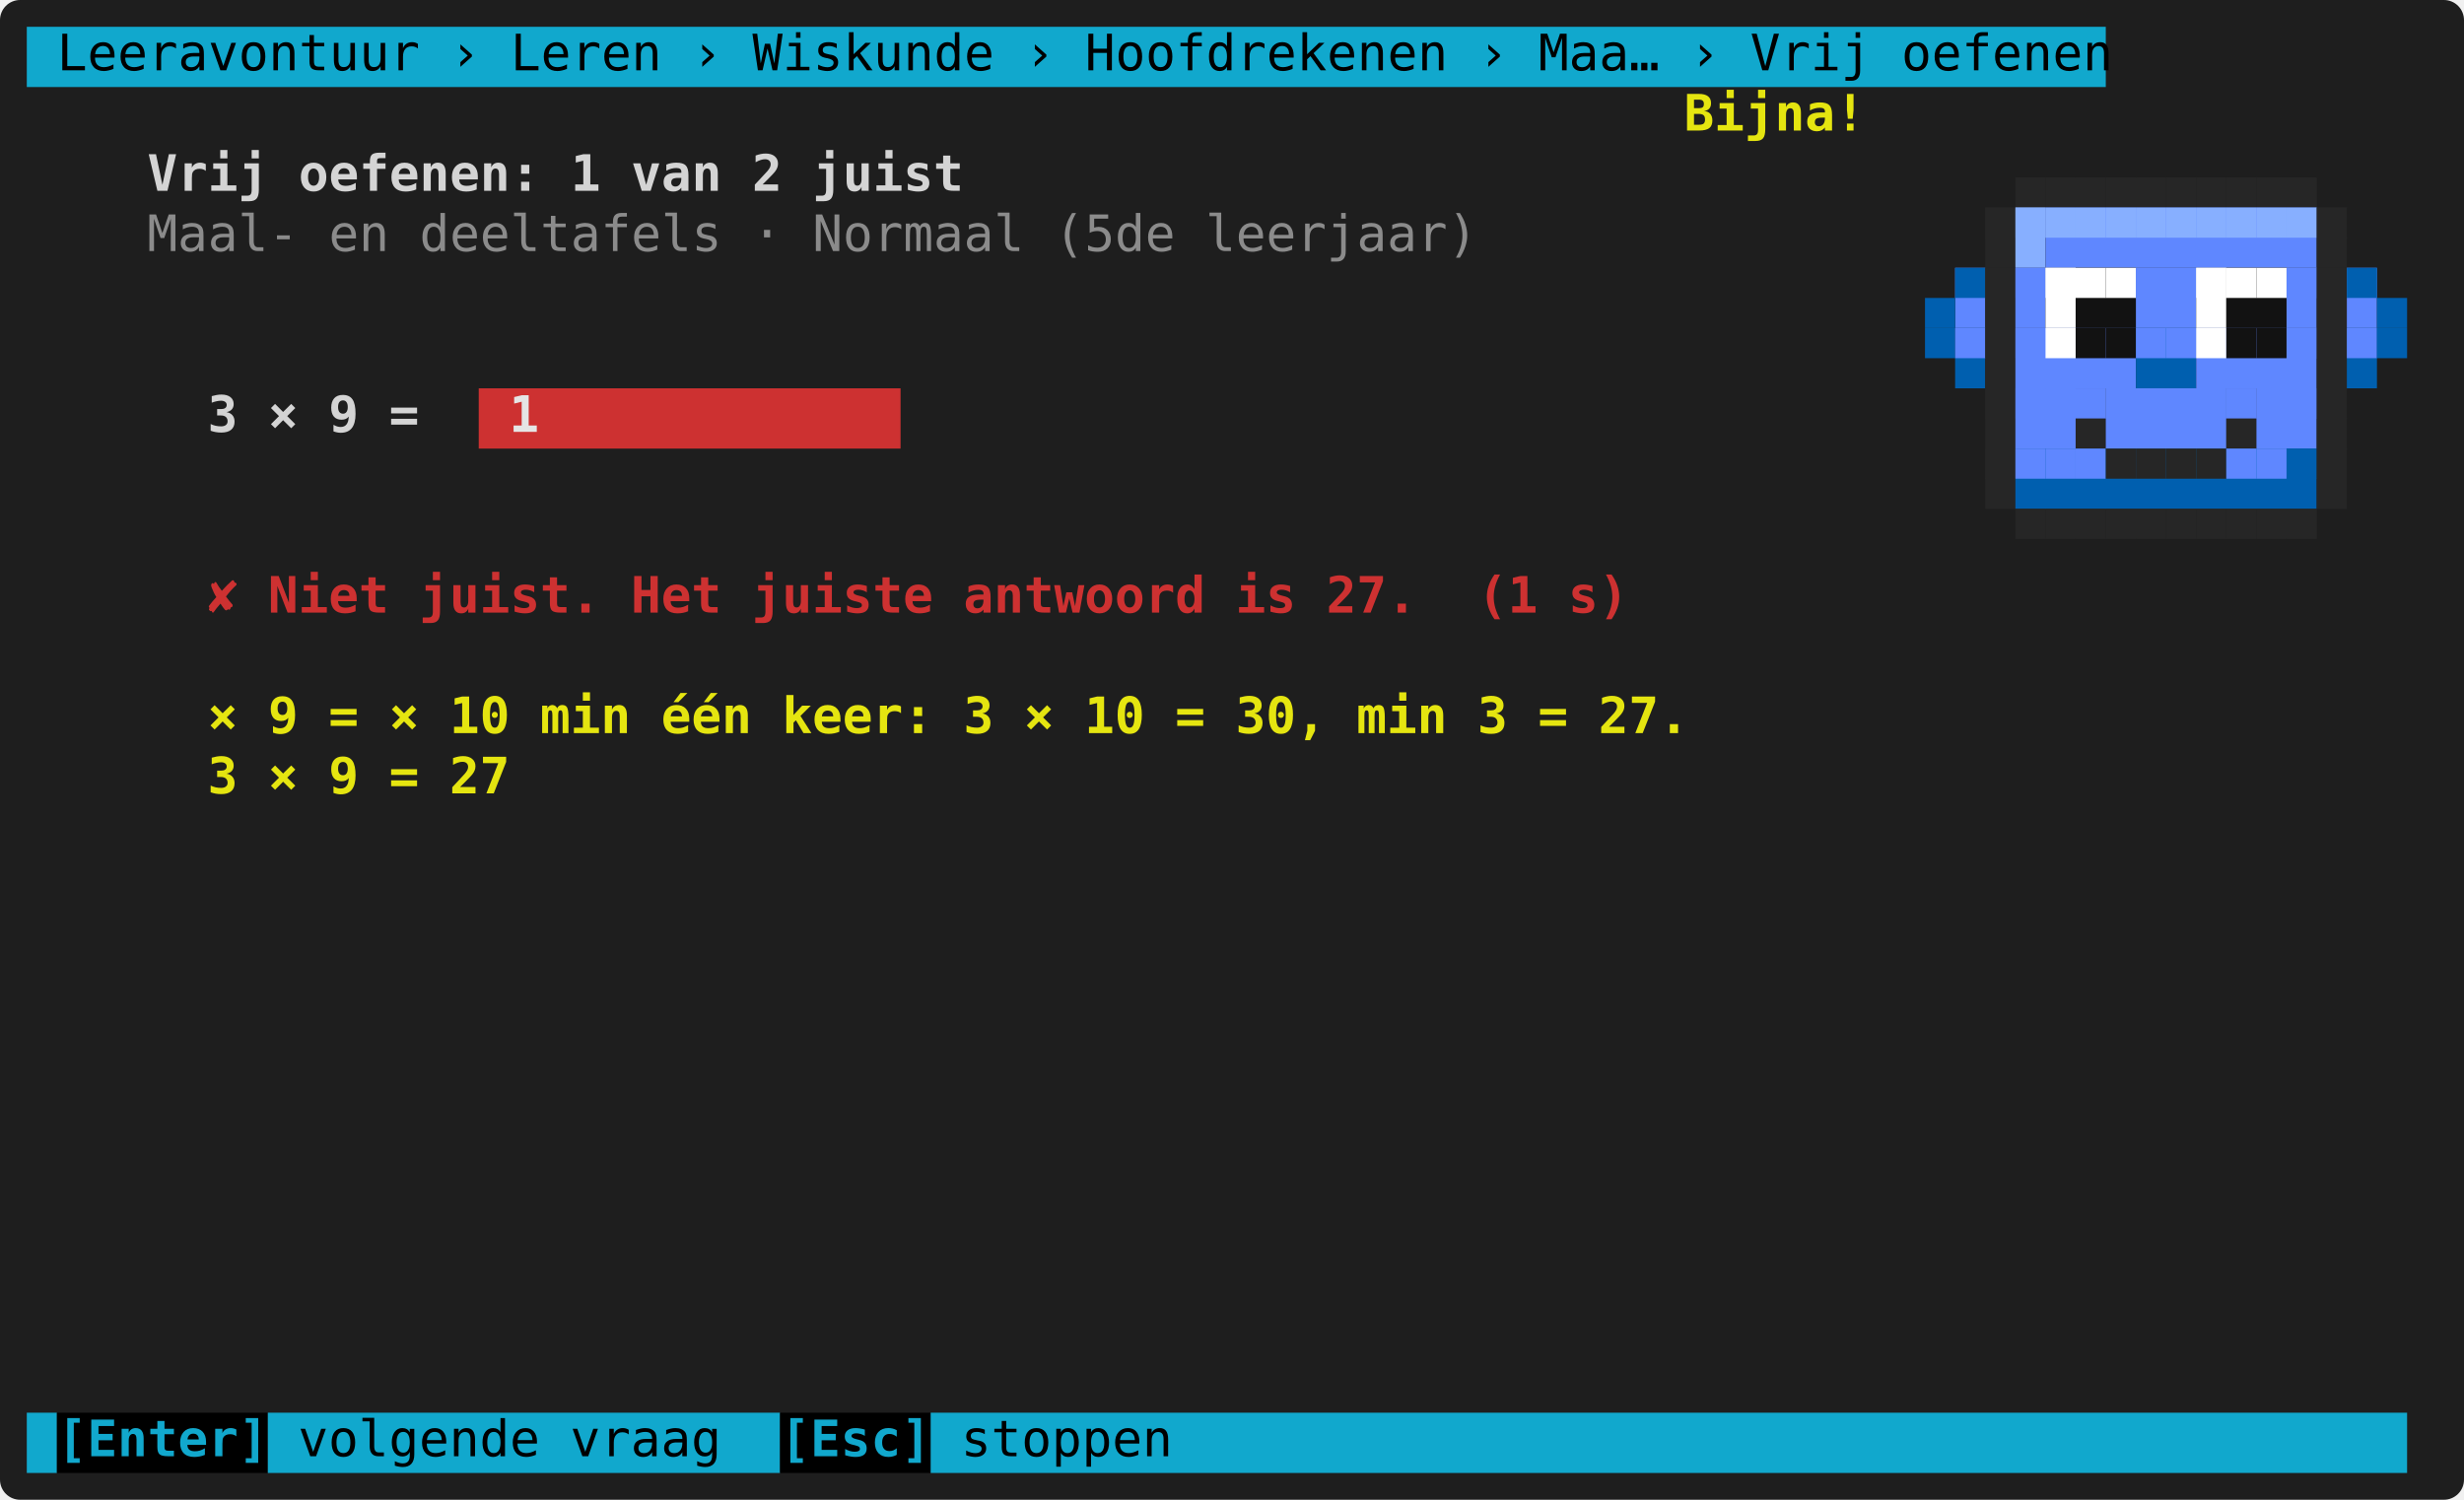
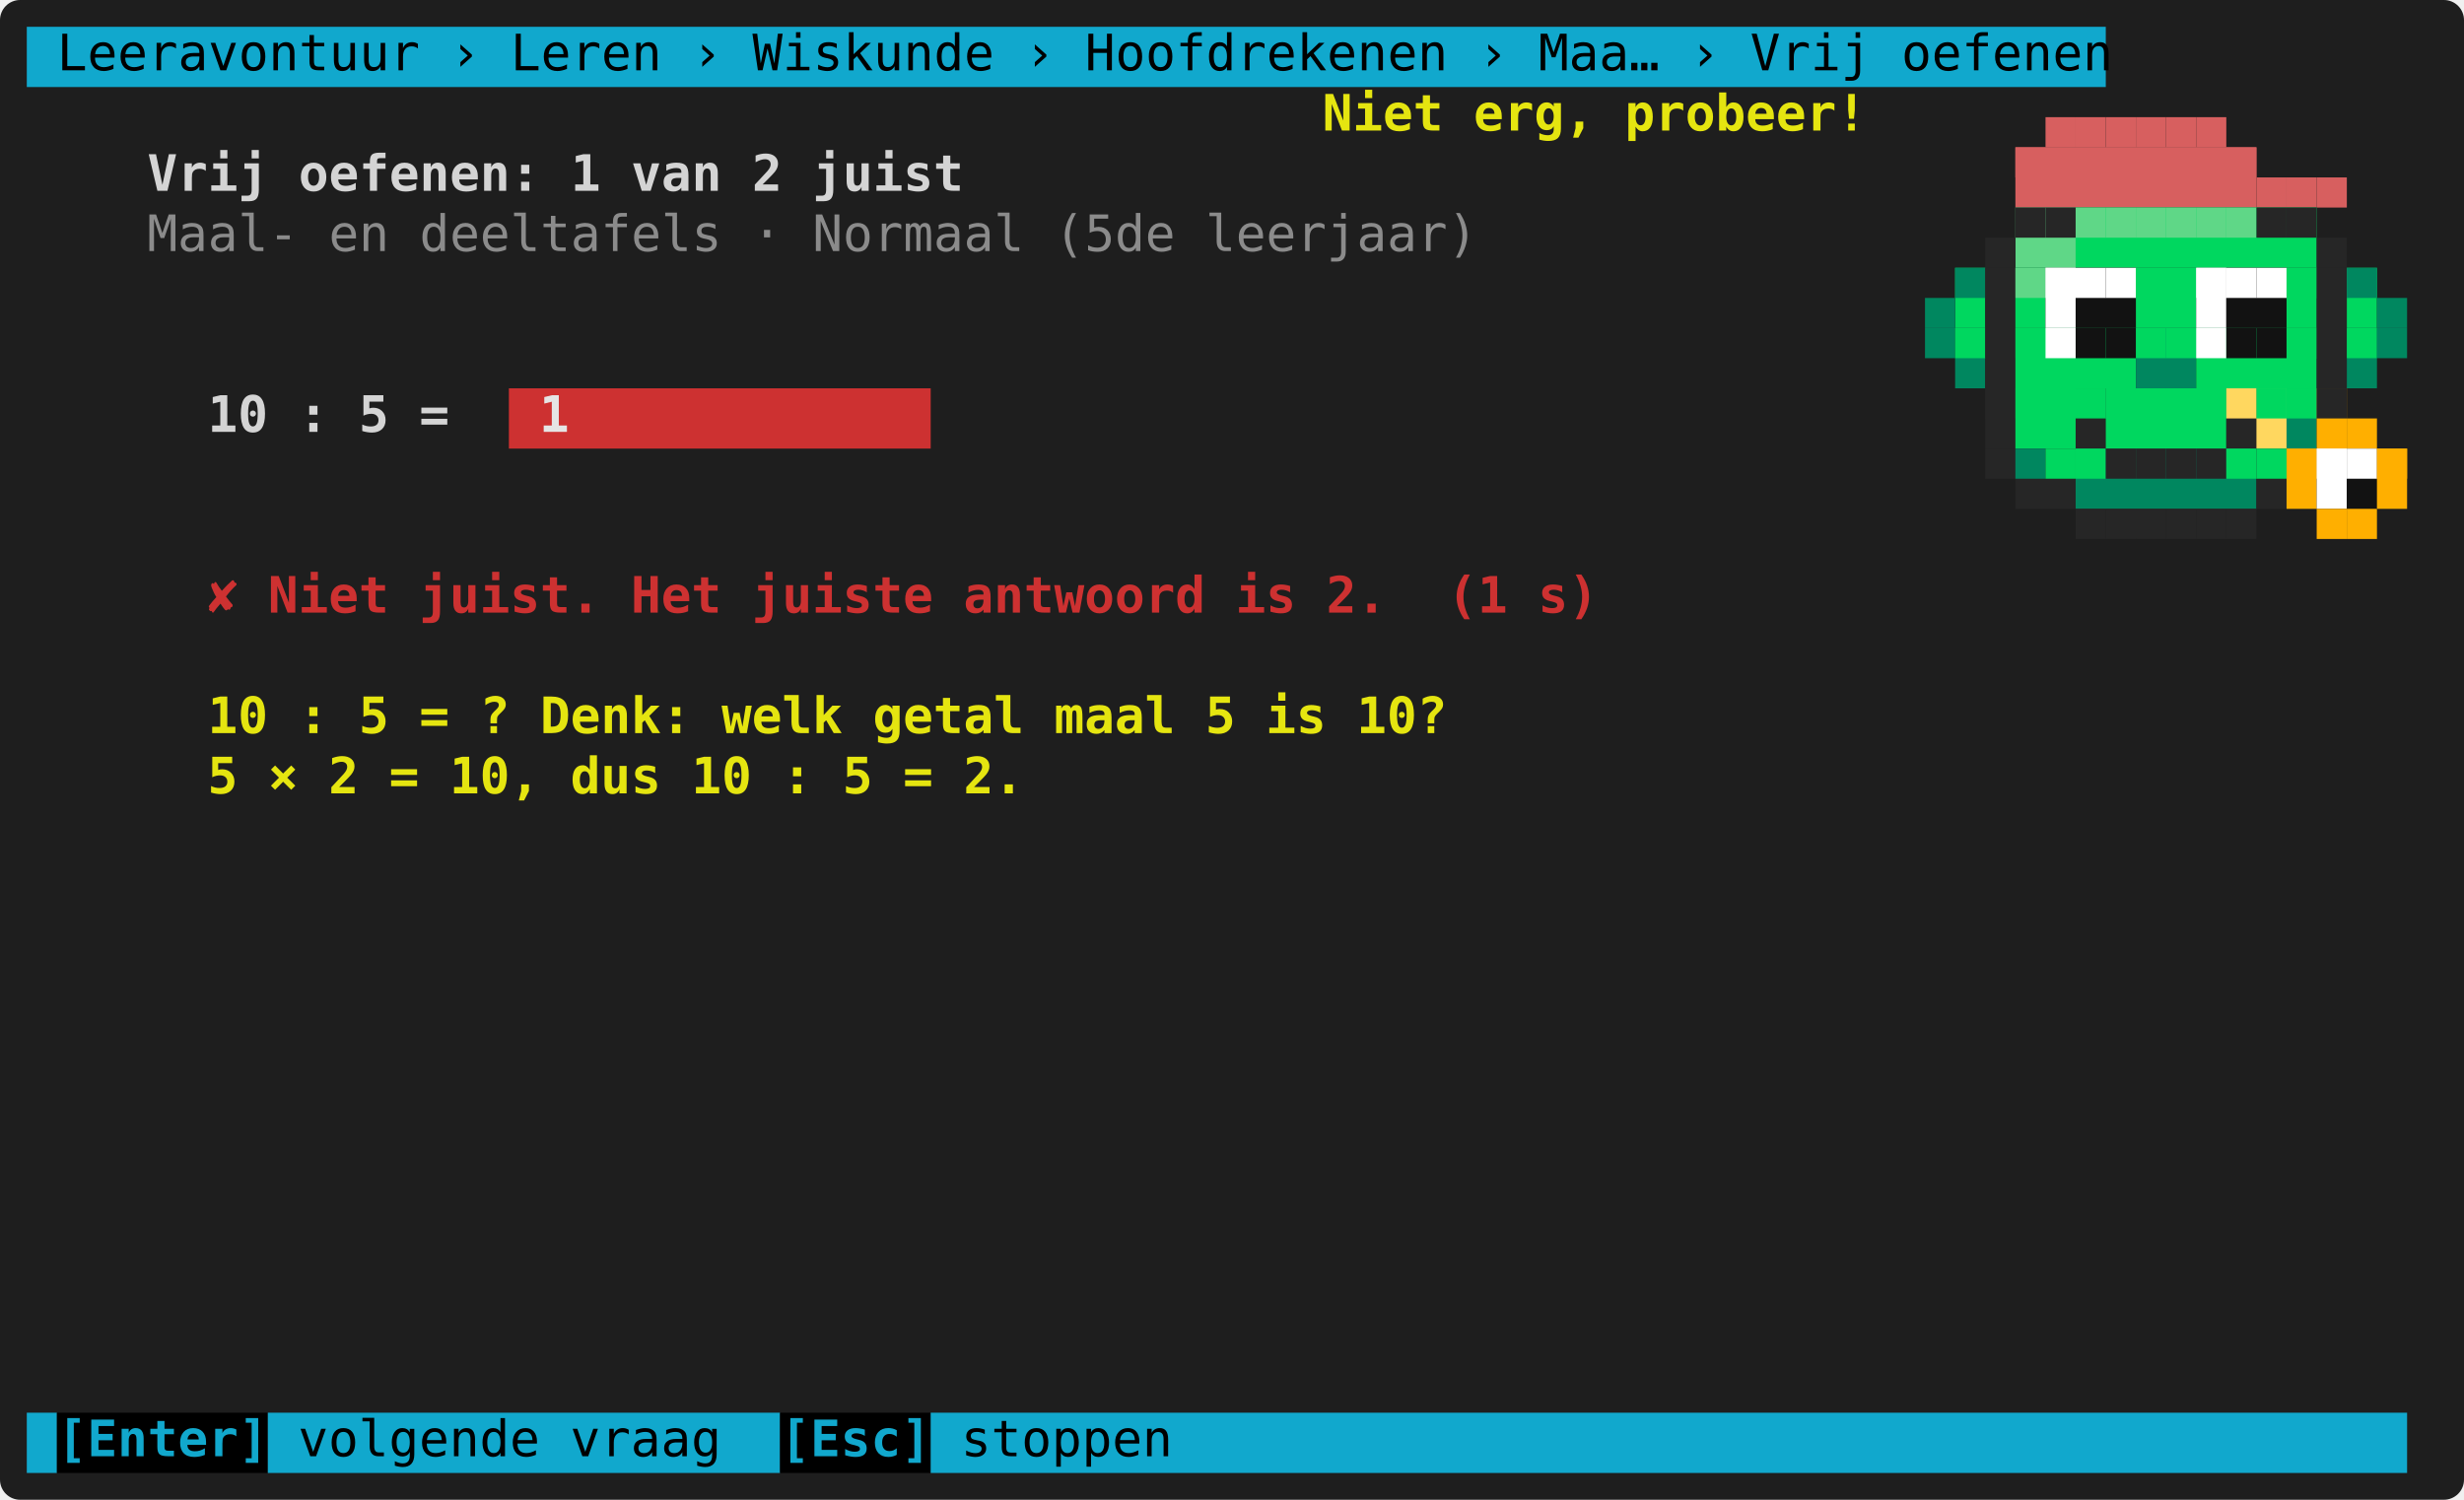
<svg xmlns="http://www.w3.org/2000/svg" width="736" height="448" viewBox="0 0 736 448" role="img" aria-label="Een fout antwoord, met uitleg">
  <rect width="736" height="448" rx="6" fill="#1e1e1e" />
  <g font-family="DejaVu Sans Mono, Menlo, Consolas, monospace" font-size="15">
    <rect x="8" y="8" width="621" height="18" fill="#11a8cd" />
    <text x="8" y="21" textLength="621" lengthAdjust="spacingAndGlyphs" xml:space="preserve" fill="#000000"> Leeravontuur › Leren › Wiskunde › Hoofdrekenen › Maa… › Vrij oefenen</text>
-     <text x="503" y="39" textLength="54" lengthAdjust="spacingAndGlyphs" xml:space="preserve" fill="#e5e510" font-weight="bold">Bijna!</text>
-     <rect x="602" y="53" width="9" height="9" fill="#262626" />
-     <rect x="611" y="53" width="9" height="9" fill="#262626" />
-     <rect x="620" y="53" width="9" height="9" fill="#262626" />
-     <rect x="629" y="53" width="9" height="9" fill="#262626" />
-     <rect x="638" y="53" width="9" height="9" fill="#262626" />
-     <rect x="647" y="53" width="9" height="9" fill="#262626" />
-     <rect x="656" y="53" width="9" height="9" fill="#262626" />
-     <rect x="665" y="53" width="9" height="9" fill="#262626" />
-     <rect x="674" y="53" width="9" height="9" fill="#262626" />
-     <rect x="683" y="53" width="9" height="9" fill="#262626" />
+     <rect x="611" y="35" width="9" height="9" fill="#d75f5f" />
+     <rect x="620" y="35" width="9" height="9" fill="#d75f5f" />
+     <rect x="629" y="35" width="9" height="9" fill="#d75f5f" />
+     <rect x="638" y="35" width="9" height="9" fill="#d75f5f" />
+     <rect x="647" y="35" width="9" height="9" fill="#d75f5f" />
+     <rect x="656" y="35" width="9" height="9" fill="#d75f5f" />
+     <text x="395" y="39" textLength="162" lengthAdjust="spacingAndGlyphs" xml:space="preserve" fill="#e5e510" font-weight="bold">Niet erg, probeer!</text>
+     <rect x="602" y="44" width="72" height="18" fill="#d75f5f" />
+     <rect x="602" y="44" width="9" height="9" fill="#d75f5f" />
+     <rect x="611" y="44" width="9" height="9" fill="#d75f5f" />
+     <rect x="620" y="44" width="9" height="9" fill="#d75f5f" />
+     <rect x="629" y="44" width="9" height="9" fill="#d75f5f" />
+     <rect x="638" y="44" width="9" height="9" fill="#d75f5f" />
+     <rect x="647" y="44" width="9" height="9" fill="#d75f5f" />
+     <rect x="656" y="44" width="9" height="9" fill="#d75f5f" />
+     <rect x="665" y="44" width="9" height="9" fill="#d75f5f" />
+     <rect x="674" y="53" width="9" height="9" fill="#d75f5f" />
+     <rect x="683" y="53" width="9" height="9" fill="#d75f5f" />
+     <rect x="692" y="53" width="9" height="9" fill="#d75f5f" />
    <text x="44" y="57" textLength="243" lengthAdjust="spacingAndGlyphs" xml:space="preserve" fill="#d4d4d4" font-weight="bold">Vrij oefenen: 1 van 2 juist</text>
-     <rect x="593" y="62" width="9" height="18" fill="#262626" />
-     <rect x="602" y="62" width="9" height="18" fill="#87afff" />
-     <rect x="611" y="62" width="81" height="18" fill="#5f87ff" />
-     <rect x="692" y="62" width="9" height="18" fill="#262626" />
-     <rect x="593" y="62" width="9" height="9" fill="#262626" />
-     <rect x="602" y="62" width="9" height="9" fill="#87afff" />
-     <rect x="611" y="62" width="9" height="9" fill="#87afff" />
-     <rect x="620" y="62" width="9" height="9" fill="#87afff" />
-     <rect x="629" y="62" width="9" height="9" fill="#87afff" />
-     <rect x="638" y="62" width="9" height="9" fill="#87afff" />
-     <rect x="647" y="62" width="9" height="9" fill="#87afff" />
-     <rect x="656" y="62" width="9" height="9" fill="#87afff" />
-     <rect x="665" y="62" width="9" height="9" fill="#87afff" />
-     <rect x="674" y="62" width="9" height="9" fill="#87afff" />
-     <rect x="683" y="62" width="9" height="9" fill="#87afff" />
-     <rect x="692" y="62" width="9" height="9" fill="#262626" />
+     <rect x="602" y="62" width="18" height="18" fill="#5fd787" />
+     <rect x="620" y="62" width="72" height="18" fill="#00d75f" />
+     <rect x="593" y="71" width="9" height="9" fill="#262626" />
+     <rect x="602" y="62" width="9" height="9" fill="#262626" />
+     <rect x="611" y="62" width="9" height="9" fill="#262626" />
+     <rect x="620" y="62" width="9" height="9" fill="#5fd787" />
+     <rect x="629" y="62" width="9" height="9" fill="#5fd787" />
+     <rect x="638" y="62" width="9" height="9" fill="#5fd787" />
+     <rect x="647" y="62" width="9" height="9" fill="#5fd787" />
+     <rect x="656" y="62" width="9" height="9" fill="#5fd787" />
+     <rect x="665" y="62" width="9" height="9" fill="#5fd787" />
+     <rect x="674" y="62" width="9" height="9" fill="#262626" />
+     <rect x="683" y="62" width="9" height="9" fill="#262626" />
+     <rect x="692" y="71" width="9" height="9" fill="#262626" />
    <text x="44" y="75" textLength="396" lengthAdjust="spacingAndGlyphs" xml:space="preserve" fill="#d4d4d4" opacity="0.6">Maal- en deeltafels · Normaal (5de leerjaar)</text>
-     <rect x="584" y="80" width="9" height="18" fill="#5f87ff" />
+     <rect x="584" y="80" width="9" height="18" fill="#00d75f" />
    <rect x="593" y="80" width="9" height="18" fill="#262626" />
-     <rect x="602" y="80" width="9" height="18" fill="#5f87ff" />
+     <rect x="602" y="80" width="9" height="18" fill="#00d75f" />
    <rect x="611" y="80" width="9" height="18" fill="#ffffff" />
    <rect x="620" y="80" width="18" height="18" fill="#121212" />
-     <rect x="638" y="80" width="18" height="18" fill="#5f87ff" />
+     <rect x="638" y="80" width="18" height="18" fill="#00d75f" />
    <rect x="656" y="80" width="9" height="18" fill="#ffffff" />
    <rect x="665" y="80" width="18" height="18" fill="#121212" />
-     <rect x="683" y="80" width="9" height="18" fill="#5f87ff" />
+     <rect x="683" y="80" width="9" height="18" fill="#00d75f" />
    <rect x="692" y="80" width="9" height="18" fill="#262626" />
-     <rect x="701" y="80" width="9" height="18" fill="#5f87ff" />
-     <rect x="575" y="89" width="9" height="9" fill="#005faf" />
-     <rect x="584" y="80" width="9" height="9" fill="#005faf" />
+     <rect x="701" y="80" width="9" height="18" fill="#00d75f" />
+     <rect x="575" y="89" width="9" height="9" fill="#00875f" />
+     <rect x="584" y="80" width="9" height="9" fill="#00875f" />
    <rect x="593" y="80" width="9" height="9" fill="#262626" />
-     <rect x="602" y="80" width="9" height="9" fill="#5f87ff" />
+     <rect x="602" y="80" width="9" height="9" fill="#5fd787" />
    <rect x="611" y="80" width="9" height="9" fill="#ffffff" />
    <rect x="620" y="80" width="9" height="9" fill="#ffffff" />
    <rect x="629" y="80" width="9" height="9" fill="#ffffff" />
-     <rect x="638" y="80" width="9" height="9" fill="#5f87ff" />
-     <rect x="647" y="80" width="9" height="9" fill="#5f87ff" />
+     <rect x="638" y="80" width="9" height="9" fill="#00d75f" />
+     <rect x="647" y="80" width="9" height="9" fill="#00d75f" />
    <rect x="656" y="80" width="9" height="9" fill="#ffffff" />
    <rect x="665" y="80" width="9" height="9" fill="#ffffff" />
    <rect x="674" y="80" width="9" height="9" fill="#ffffff" />
-     <rect x="683" y="80" width="9" height="9" fill="#5f87ff" />
+     <rect x="683" y="80" width="9" height="9" fill="#00d75f" />
    <rect x="692" y="80" width="9" height="9" fill="#262626" />
-     <rect x="701" y="80" width="9" height="9" fill="#005faf" />
-     <rect x="710" y="89" width="9" height="9" fill="#005faf" />
-     <rect x="584" y="98" width="9" height="18" fill="#005faf" />
+     <rect x="701" y="80" width="9" height="9" fill="#00875f" />
+     <rect x="710" y="89" width="9" height="9" fill="#00875f" />
+     <rect x="584" y="98" width="9" height="18" fill="#00875f" />
    <rect x="593" y="98" width="9" height="18" fill="#262626" />
-     <rect x="602" y="98" width="36" height="18" fill="#5f87ff" />
-     <rect x="638" y="98" width="18" height="18" fill="#005faf" />
-     <rect x="656" y="98" width="36" height="18" fill="#5f87ff" />
+     <rect x="602" y="98" width="36" height="18" fill="#00d75f" />
+     <rect x="638" y="98" width="18" height="18" fill="#00875f" />
+     <rect x="656" y="98" width="36" height="18" fill="#00d75f" />
    <rect x="692" y="98" width="9" height="18" fill="#262626" />
-     <rect x="701" y="98" width="9" height="18" fill="#005faf" />
-     <rect x="575" y="98" width="9" height="9" fill="#005faf" />
-     <rect x="584" y="98" width="9" height="9" fill="#5f87ff" />
+     <rect x="701" y="98" width="9" height="18" fill="#00875f" />
+     <rect x="575" y="98" width="9" height="9" fill="#00875f" />
+     <rect x="584" y="98" width="9" height="9" fill="#00d75f" />
    <rect x="593" y="98" width="9" height="9" fill="#262626" />
-     <rect x="602" y="98" width="9" height="9" fill="#5f87ff" />
+     <rect x="602" y="98" width="9" height="9" fill="#00d75f" />
    <rect x="611" y="98" width="9" height="9" fill="#ffffff" />
    <rect x="620" y="98" width="9" height="9" fill="#121212" />
    <rect x="629" y="98" width="9" height="9" fill="#121212" />
-     <rect x="638" y="98" width="9" height="9" fill="#5f87ff" />
-     <rect x="647" y="98" width="9" height="9" fill="#5f87ff" />
+     <rect x="638" y="98" width="9" height="9" fill="#00d75f" />
+     <rect x="647" y="98" width="9" height="9" fill="#00d75f" />
    <rect x="656" y="98" width="9" height="9" fill="#ffffff" />
    <rect x="665" y="98" width="9" height="9" fill="#121212" />
    <rect x="674" y="98" width="9" height="9" fill="#121212" />
-     <rect x="683" y="98" width="9" height="9" fill="#5f87ff" />
+     <rect x="683" y="98" width="9" height="9" fill="#00d75f" />
    <rect x="692" y="98" width="9" height="9" fill="#262626" />
-     <rect x="701" y="98" width="9" height="9" fill="#5f87ff" />
-     <rect x="710" y="98" width="9" height="9" fill="#005faf" />
-     <rect x="143" y="116" width="126" height="18" fill="#cd3131" />
+     <rect x="701" y="98" width="9" height="9" fill="#00d75f" />
+     <rect x="710" y="98" width="9" height="9" fill="#00875f" />
+     <rect x="152" y="116" width="126" height="18" fill="#cd3131" />
    <rect x="593" y="116" width="9" height="18" fill="#262626" />
-     <rect x="602" y="116" width="18" height="18" fill="#5f87ff" />
+     <rect x="602" y="116" width="18" height="18" fill="#00d75f" />
    <rect x="620" y="116" width="9" height="18" fill="#262626" />
-     <rect x="629" y="116" width="36" height="18" fill="#5f87ff" />
+     <rect x="629" y="116" width="36" height="18" fill="#00d75f" />
    <rect x="665" y="116" width="9" height="18" fill="#262626" />
-     <rect x="674" y="116" width="18" height="18" fill="#5f87ff" />
-     <rect x="692" y="116" width="9" height="18" fill="#262626" />
+     <rect x="674" y="116" width="9" height="18" fill="#ffd75f" />
+     <rect x="683" y="116" width="9" height="18" fill="#00875f" />
+     <rect x="692" y="116" width="9" height="18" fill="#ffaf00" />
    <rect x="593" y="116" width="9" height="9" fill="#262626" />
-     <rect x="602" y="116" width="9" height="9" fill="#5f87ff" />
-     <rect x="611" y="116" width="9" height="9" fill="#5f87ff" />
-     <rect x="620" y="116" width="9" height="9" fill="#5f87ff" />
-     <rect x="629" y="116" width="9" height="9" fill="#5f87ff" />
-     <rect x="638" y="116" width="9" height="9" fill="#5f87ff" />
-     <rect x="647" y="116" width="9" height="9" fill="#5f87ff" />
-     <rect x="656" y="116" width="9" height="9" fill="#5f87ff" />
-     <rect x="665" y="116" width="9" height="9" fill="#5f87ff" />
-     <rect x="674" y="116" width="9" height="9" fill="#5f87ff" />
-     <rect x="683" y="116" width="9" height="9" fill="#5f87ff" />
+     <rect x="602" y="116" width="9" height="9" fill="#00d75f" />
+     <rect x="611" y="116" width="9" height="9" fill="#00d75f" />
+     <rect x="620" y="116" width="9" height="9" fill="#00d75f" />
+     <rect x="629" y="116" width="9" height="9" fill="#00d75f" />
+     <rect x="638" y="116" width="9" height="9" fill="#00d75f" />
+     <rect x="647" y="116" width="9" height="9" fill="#00d75f" />
+     <rect x="656" y="116" width="9" height="9" fill="#00d75f" />
+     <rect x="665" y="116" width="9" height="9" fill="#ffd75f" />
+     <rect x="674" y="116" width="9" height="9" fill="#00d75f" />
+     <rect x="683" y="116" width="9" height="9" fill="#00d75f" />
    <rect x="692" y="116" width="9" height="9" fill="#262626" />
-     <text x="62" y="129" textLength="81" lengthAdjust="spacingAndGlyphs" xml:space="preserve" fill="#d4d4d4" font-weight="bold">3 × 9 =  </text>
-     <text x="143" y="129" textLength="126" lengthAdjust="spacingAndGlyphs" xml:space="preserve" fill="#e5e5e5" font-weight="bold"> 1            </text>
-     <rect x="593" y="134" width="9" height="18" fill="#262626" />
-     <rect x="602" y="134" width="90" height="18" fill="#005faf" />
-     <rect x="692" y="134" width="9" height="18" fill="#262626" />
+     <rect x="701" y="125" width="9" height="9" fill="#ffaf00" />
+     <text x="62" y="129" textLength="90" lengthAdjust="spacingAndGlyphs" xml:space="preserve" fill="#d4d4d4" font-weight="bold">10 : 5 =  </text>
+     <text x="152" y="129" textLength="126" lengthAdjust="spacingAndGlyphs" xml:space="preserve" fill="#e5e5e5" font-weight="bold"> 1            </text>
+     <rect x="602" y="134" width="18" height="18" fill="#262626" />
+     <rect x="620" y="134" width="54" height="18" fill="#00875f" />
+     <rect x="674" y="134" width="9" height="18" fill="#262626" />
+     <rect x="683" y="134" width="9" height="18" fill="#ffaf00" />
+     <rect x="692" y="134" width="9" height="18" fill="#ffffff" />
+     <rect x="701" y="134" width="9" height="18" fill="#121212" />
+     <rect x="710" y="134" width="9" height="18" fill="#ffaf00" />
    <rect x="593" y="134" width="9" height="9" fill="#262626" />
-     <rect x="602" y="134" width="9" height="9" fill="#5f87ff" />
-     <rect x="611" y="134" width="9" height="9" fill="#5f87ff" />
-     <rect x="620" y="134" width="9" height="9" fill="#5f87ff" />
+     <rect x="602" y="134" width="9" height="9" fill="#00875f" />
+     <rect x="611" y="134" width="9" height="9" fill="#00d75f" />
+     <rect x="620" y="134" width="9" height="9" fill="#00d75f" />
    <rect x="629" y="134" width="9" height="9" fill="#262626" />
    <rect x="638" y="134" width="9" height="9" fill="#262626" />
    <rect x="647" y="134" width="9" height="9" fill="#262626" />
    <rect x="656" y="134" width="9" height="9" fill="#262626" />
-     <rect x="665" y="134" width="9" height="9" fill="#5f87ff" />
-     <rect x="674" y="134" width="9" height="9" fill="#5f87ff" />
-     <rect x="683" y="134" width="9" height="9" fill="#005faf" />
-     <rect x="692" y="134" width="9" height="9" fill="#262626" />
-     <rect x="602" y="152" width="9" height="9" fill="#262626" />
-     <rect x="611" y="152" width="9" height="9" fill="#262626" />
+     <rect x="665" y="134" width="9" height="9" fill="#00d75f" />
+     <rect x="674" y="134" width="9" height="9" fill="#00d75f" />
+     <rect x="683" y="134" width="9" height="9" fill="#ffaf00" />
+     <rect x="692" y="134" width="9" height="9" fill="#ffffff" />
+     <rect x="701" y="134" width="9" height="9" fill="#ffffff" />
+     <rect x="710" y="134" width="9" height="9" fill="#ffaf00" />
    <rect x="620" y="152" width="9" height="9" fill="#262626" />
    <rect x="629" y="152" width="9" height="9" fill="#262626" />
    <rect x="638" y="152" width="9" height="9" fill="#262626" />
    <rect x="647" y="152" width="9" height="9" fill="#262626" />
    <rect x="656" y="152" width="9" height="9" fill="#262626" />
    <rect x="665" y="152" width="9" height="9" fill="#262626" />
-     <rect x="674" y="152" width="9" height="9" fill="#262626" />
-     <rect x="683" y="152" width="9" height="9" fill="#262626" />
-     <text x="62" y="183" textLength="423" lengthAdjust="spacingAndGlyphs" xml:space="preserve" fill="#cd3131" font-weight="bold">✘ Niet juist. Het juiste antwoord is 27.  (1 s)</text>
-     <text x="62" y="219" textLength="441" lengthAdjust="spacingAndGlyphs" xml:space="preserve" fill="#e5e510" font-weight="bold">× 9 = × 10 min één keer: 3 × 10 = 30, min 3 = 27.</text>
-     <text x="62" y="237" textLength="90" lengthAdjust="spacingAndGlyphs" xml:space="preserve" fill="#e5e510" font-weight="bold">3 × 9 = 27</text>
+     <rect x="692" y="152" width="9" height="9" fill="#ffaf00" />
+     <rect x="701" y="152" width="9" height="9" fill="#ffaf00" />
+     <text x="62" y="183" textLength="414" lengthAdjust="spacingAndGlyphs" xml:space="preserve" fill="#cd3131" font-weight="bold">✘ Niet juist. Het juiste antwoord is 2.  (1 s)</text>
+     <text x="62" y="219" textLength="369" lengthAdjust="spacingAndGlyphs" xml:space="preserve" fill="#e5e510" font-weight="bold">10 : 5 = ? Denk: welk getal maal 5 is 10?</text>
+     <text x="62" y="237" textLength="243" lengthAdjust="spacingAndGlyphs" xml:space="preserve" fill="#e5e510" font-weight="bold">5 × 2 = 10, dus 10 : 5 = 2.</text>
    <rect x="8" y="422" width="9" height="18" fill="#11a8cd" />
    <rect x="17" y="422" width="63" height="18" fill="#000000" />
    <rect x="80" y="422" width="153" height="18" fill="#11a8cd" />
    <rect x="233" y="422" width="45" height="18" fill="#000000" />
    <rect x="278" y="422" width="441" height="18" fill="#11a8cd" />
    <text x="17" y="435" textLength="63" lengthAdjust="spacingAndGlyphs" xml:space="preserve" fill="#11a8cd" font-weight="bold">[Enter]</text>
    <text x="80" y="435" textLength="153" lengthAdjust="spacingAndGlyphs" xml:space="preserve" fill="#000000"> volgende vraag  </text>
    <text x="233" y="435" textLength="45" lengthAdjust="spacingAndGlyphs" xml:space="preserve" fill="#11a8cd" font-weight="bold">[Esc]</text>
    <text x="278" y="435" textLength="441" lengthAdjust="spacingAndGlyphs" xml:space="preserve" fill="#000000"> stoppen                                         </text>
  </g>
</svg>
